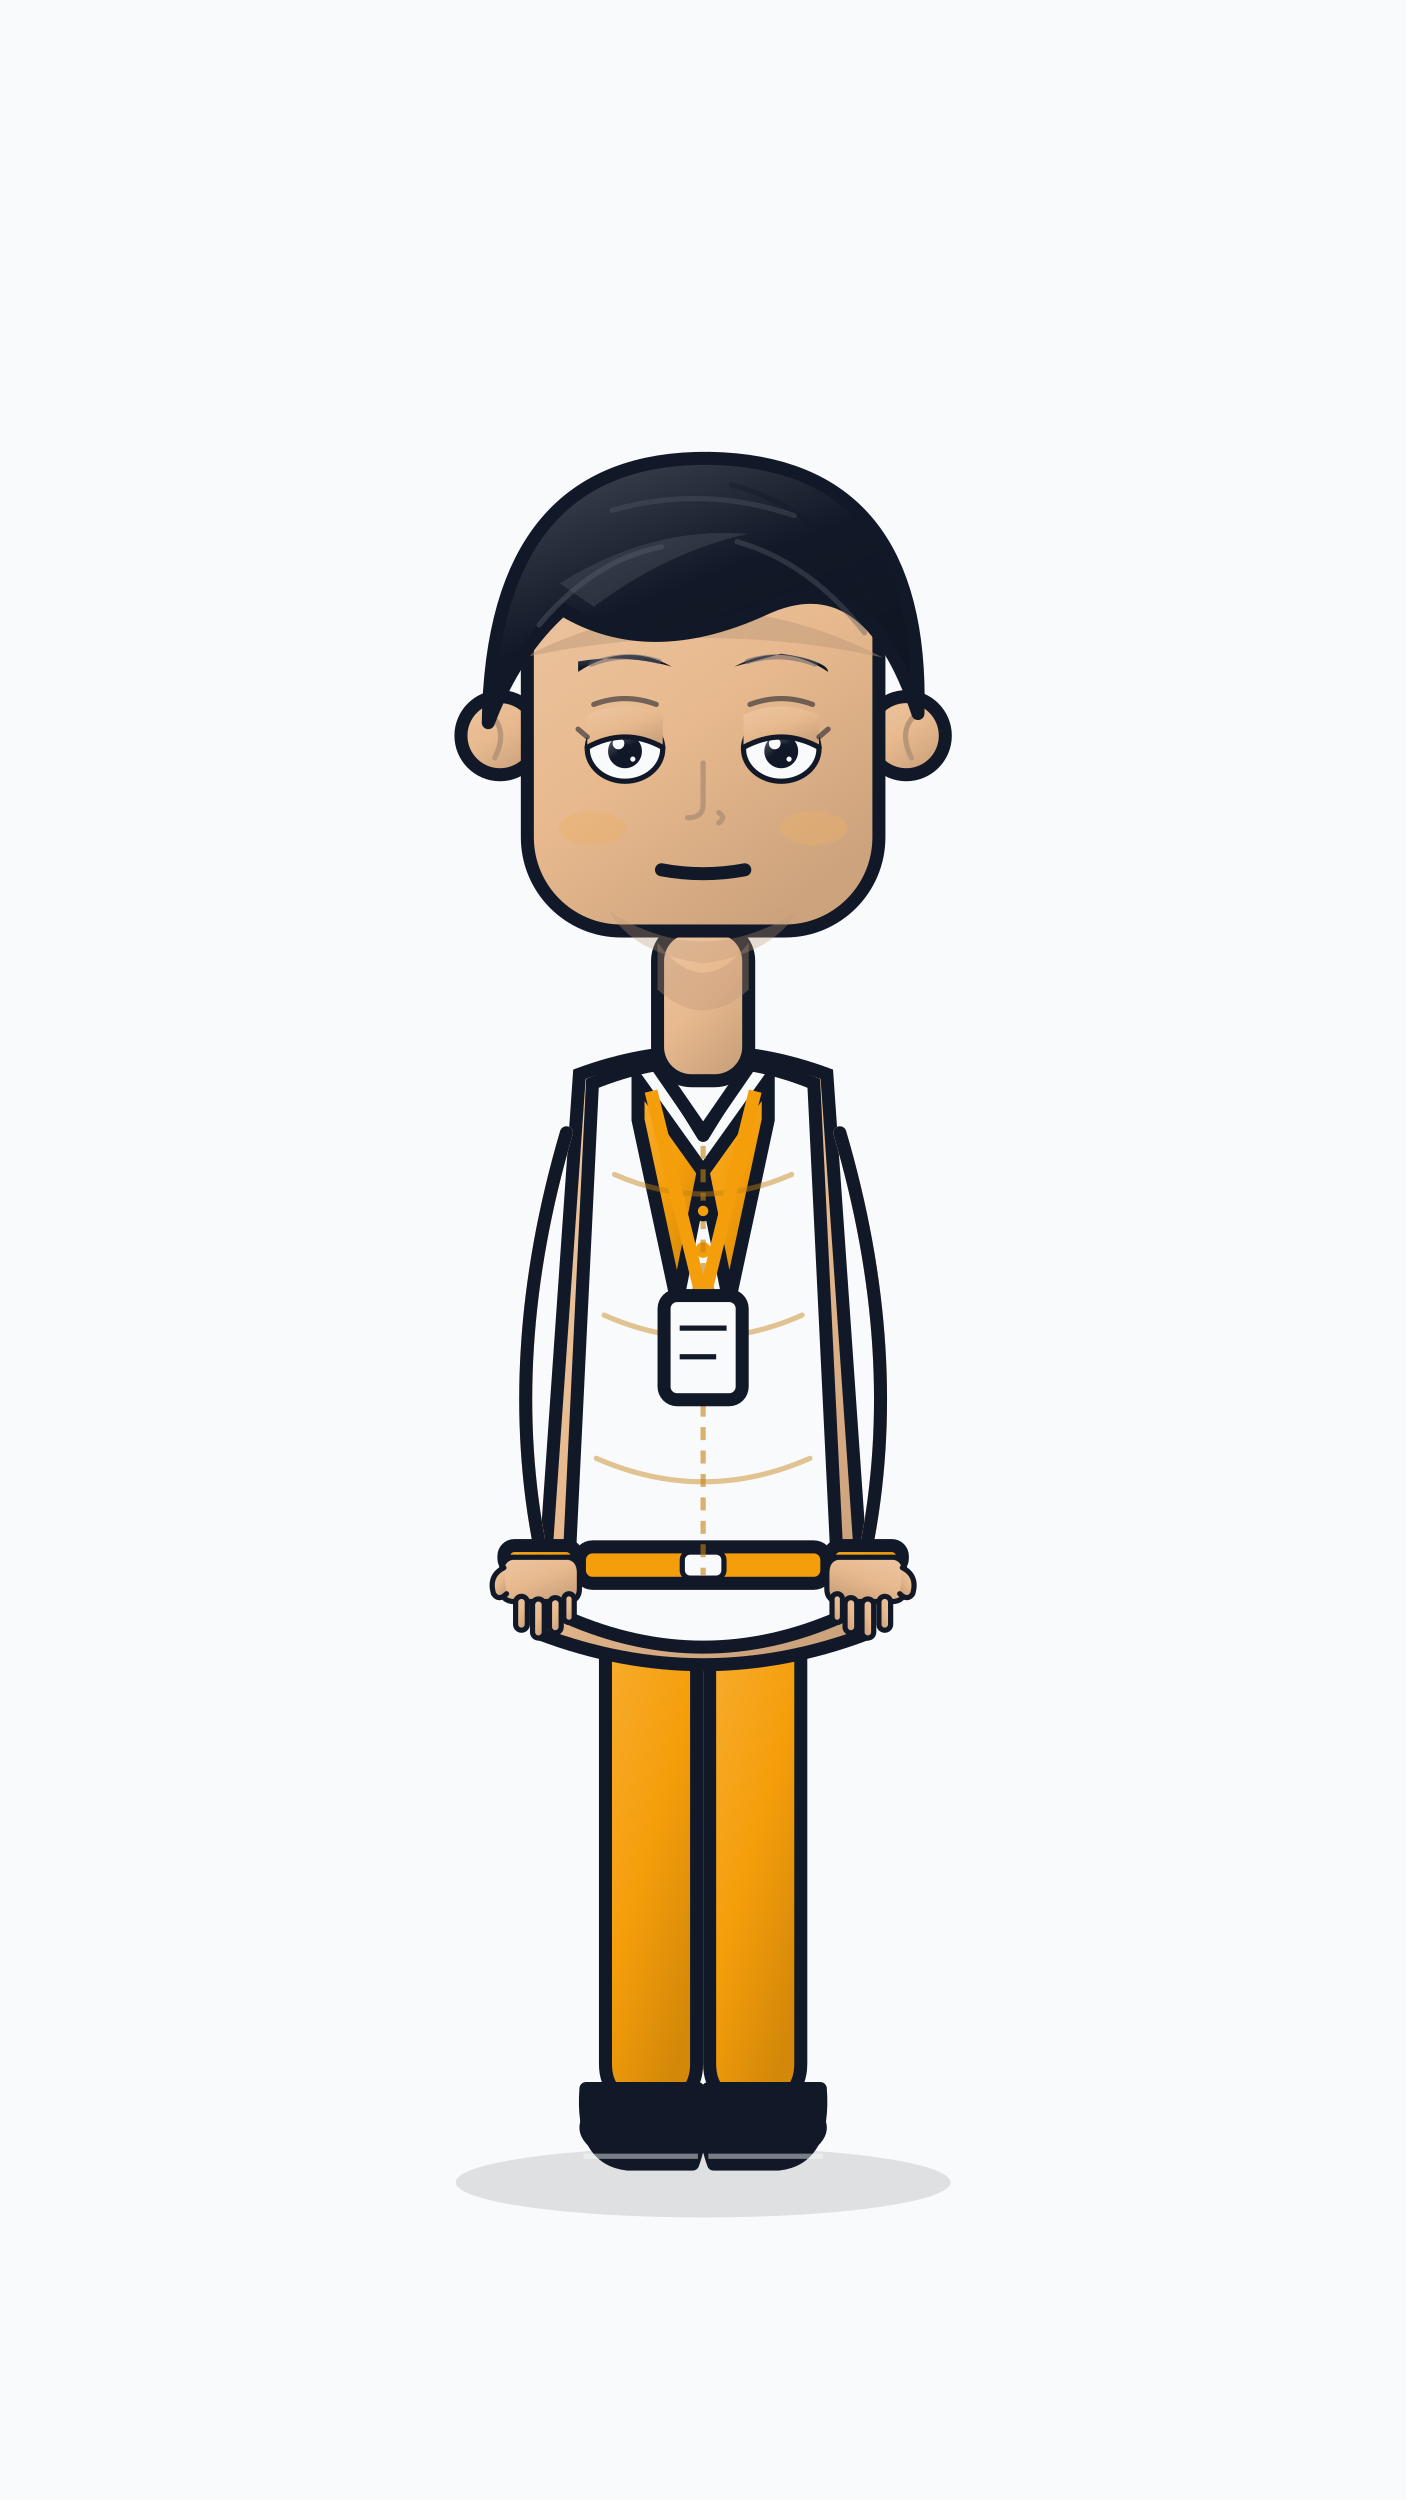
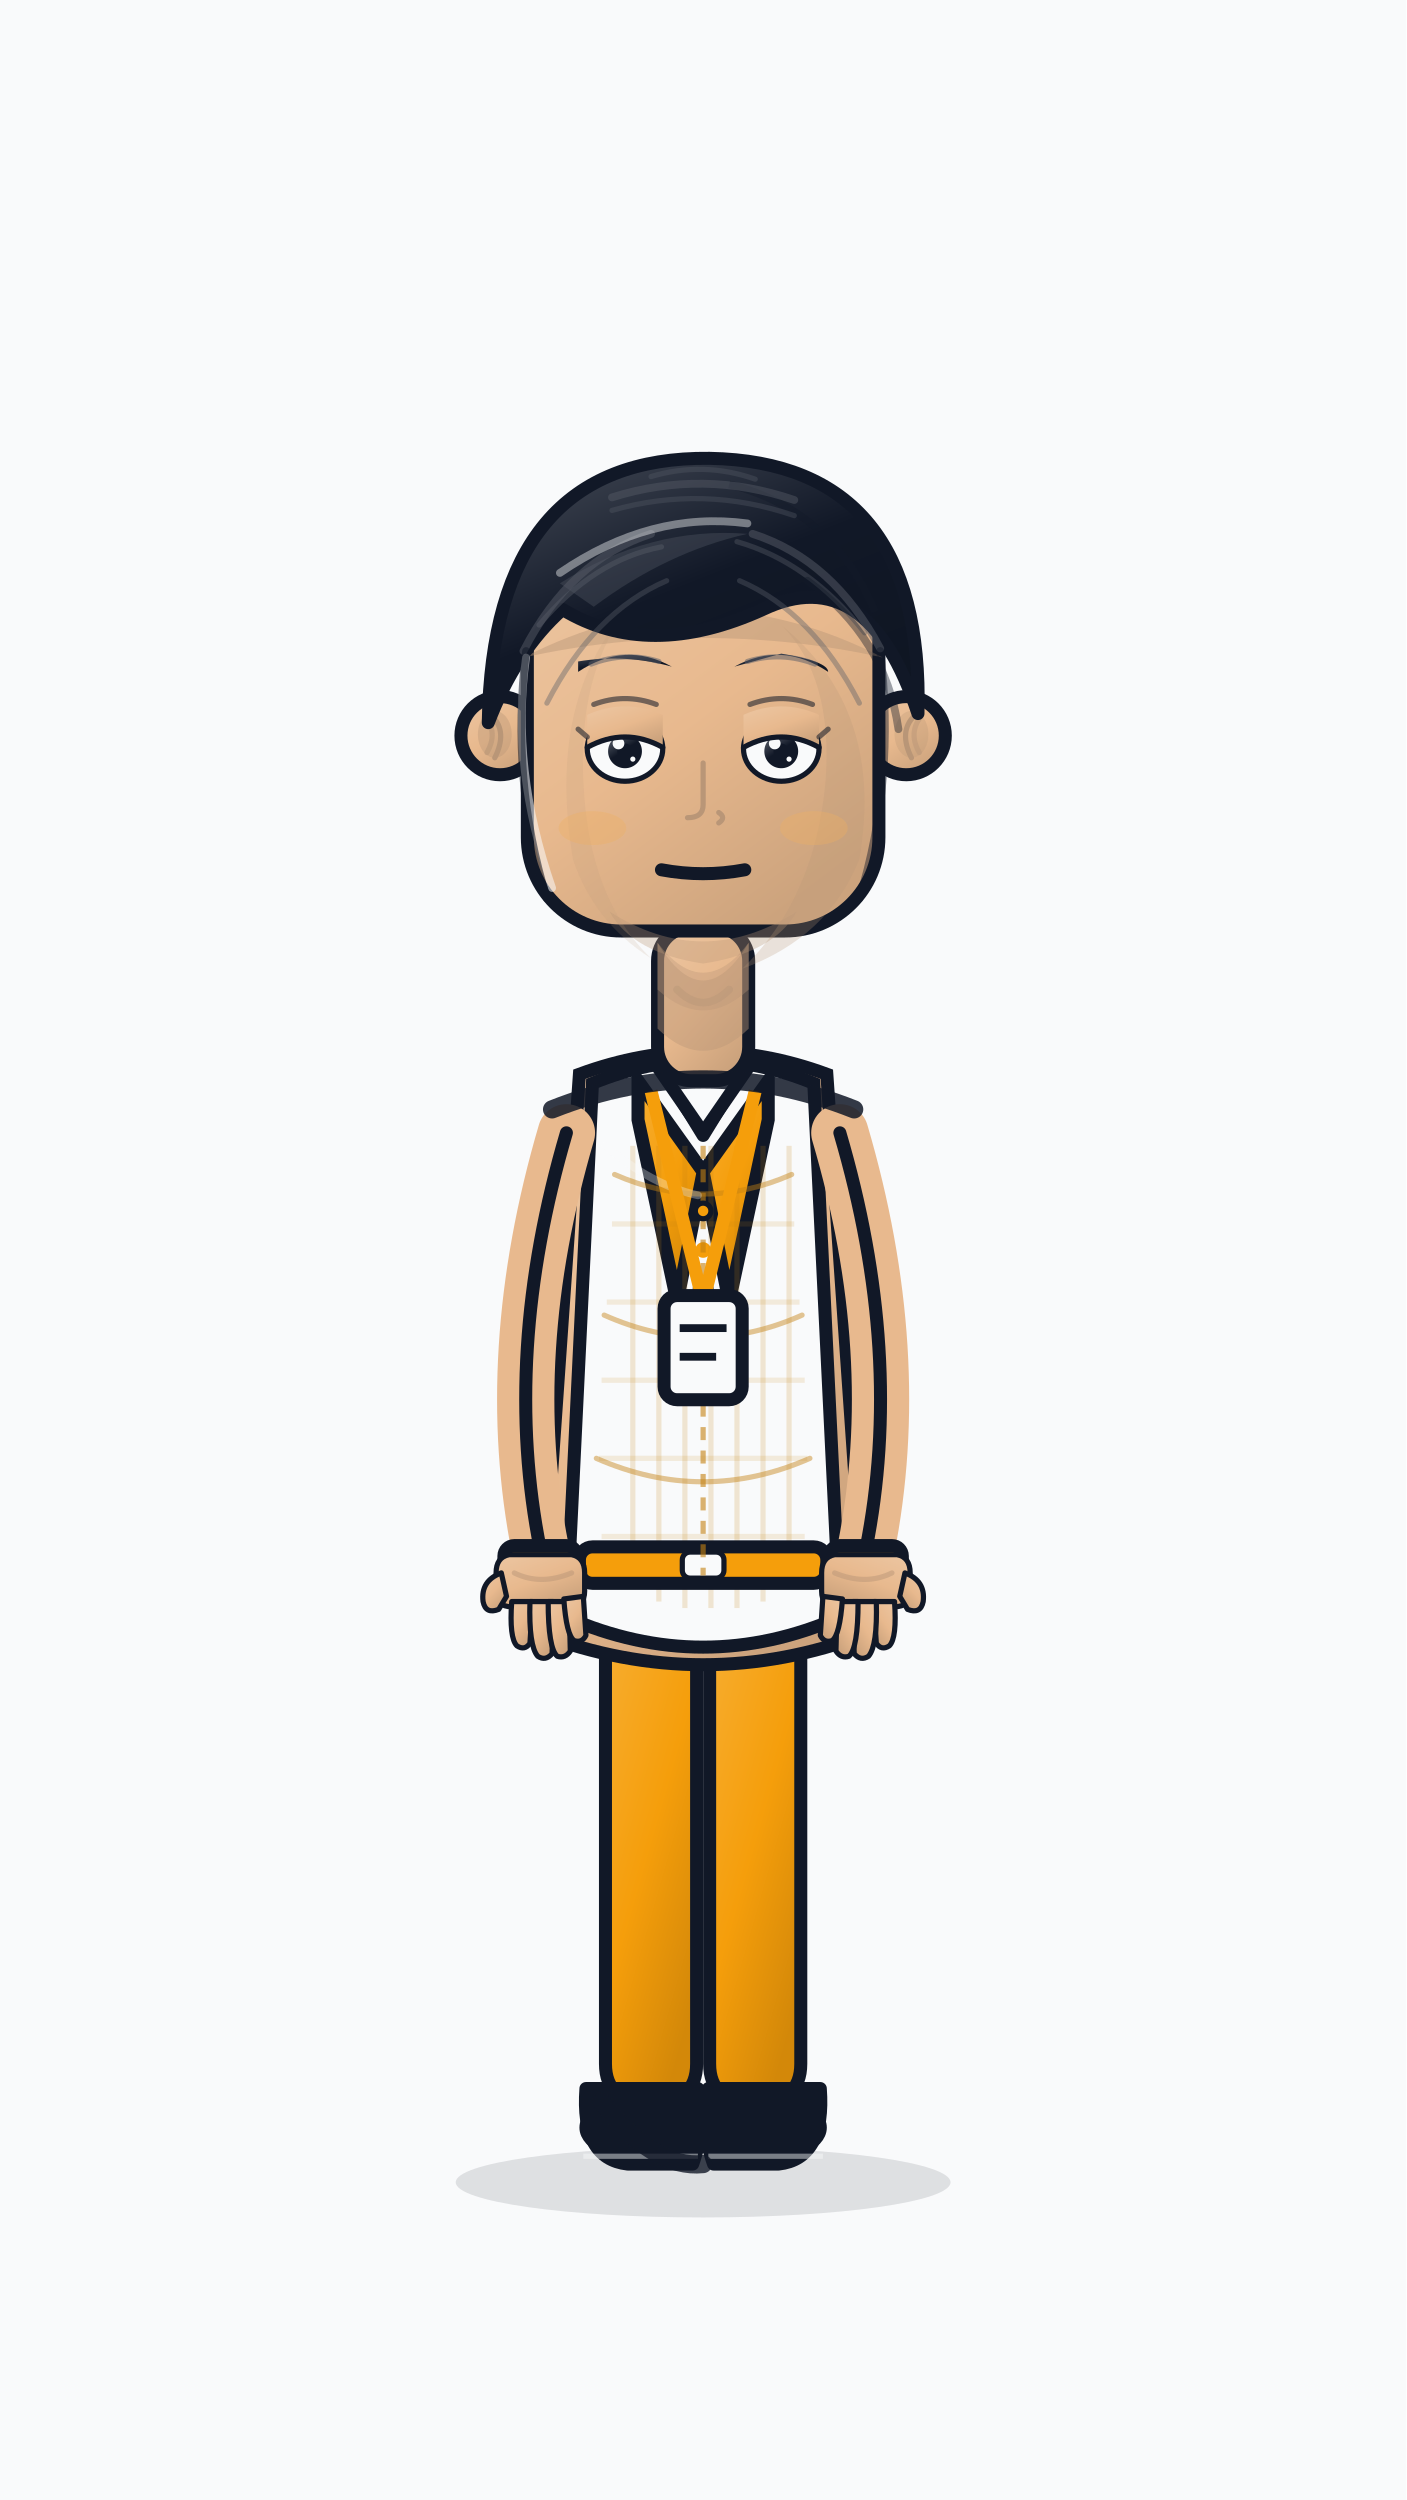
<svg xmlns="http://www.w3.org/2000/svg" width="1080" height="1920" viewBox="0 0 1080 1920">
  <g id="preview-background">
    <rect width="1080" height="1920" fill="#F9FAFB" />
  </g>
  <g id="character">
    <defs>
      <linearGradient id="grad-skin-creator-01-candidate-02" x1="0" y1="0" x2="0.65" y2="1">
        <stop offset="0%" stop-color="#ECC6A2" />
        <stop offset="55%" stop-color="#E8B98E" />
        <stop offset="100%" stop-color="#CCA37D" />
      </linearGradient>
      <linearGradient id="grad-hair-creator-01-candidate-02" x1="0" y1="0" x2="0.65" y2="1">
        <stop offset="0%" stop-color="#454B57" />
        <stop offset="55%" stop-color="#111827" />
        <stop offset="100%" stop-color="#0F1623" />
      </linearGradient>
      <linearGradient id="grad-outfit-creator-01-candidate-02" x1="0" y1="0" x2="0.65" y2="1">
        <stop offset="0%" stop-color="#F7AE32" />
        <stop offset="55%" stop-color="#F59E0B" />
        <stop offset="100%" stop-color="#D38809" />
      </linearGradient>
      <linearGradient id="grad-iris-creator-01-candidate-02" x1="0" y1="0" x2="0.65" y2="1">
        <stop offset="0%" stop-color="#646973" />
        <stop offset="55%" stop-color="#111827" />
        <stop offset="100%" stop-color="#111827" />
      </linearGradient>
    </defs>
    <g id="ground_shadow">
      <ellipse cx="540" cy="1676" rx="190" ry="27" fill="#111827" opacity="0.12" />
    </g>
    <g id="body">
      <path d="M465 1240 L465 1585 Q465 1615 500 1615 Q535 1615 535 1585 L535 1240 Z" fill="url(#grad-outfit-creator-01-candidate-02)" stroke="#111827" stroke-width="10" />
      <path d="M545 1240 L545 1585 Q545 1615 580 1615 Q615 1615 615 1585 L615 1240 Z" fill="url(#grad-outfit-creator-01-candidate-02)" stroke="#111827" stroke-width="10" />
      <ellipse cx="500" cy="1634" rx="50" ry="23" fill="#F59E0B" stroke="#111827" stroke-width="10" />
      <ellipse cx="580" cy="1634" rx="50" ry="23" fill="#F59E0B" stroke="#111827" stroke-width="10" />
      <path d="M445 825 Q540 790 635 825 L665 1255 Q540 1302 415 1255 Z" fill="url(#grad-skin-creator-01-candidate-02)" stroke="#111827" stroke-width="10" />
    </g>
    <g id="shoes">
      <path d="M450 1604 Q446 1658 482 1662 L532 1662 Q542 1634 536 1604 Z" fill="#111827" stroke="#111827" stroke-width="10" stroke-linejoin="round" />
      <path d="M544 1604 Q538 1634 548 1662 L598 1662 Q634 1658 630 1604 Z" fill="#111827" stroke="#111827" stroke-width="10" stroke-linejoin="round" />
      <path d="M448 1656 L536 1656" fill="none" stroke="#F9FAFB" stroke-width="4" opacity="0.45" />
      <path d="M544 1656 L632 1656" fill="none" stroke="#F9FAFB" stroke-width="4" opacity="0.45" />
    </g>
    <g id="outfit">
      <path d="M455 832 Q540 797 625 832 L645 1242 Q540 1288 435 1242 Z" fill="#F9FAFB" stroke="#111827" stroke-width="10" />
      <path d="M505 815 L540 872 L575 815" fill="none" stroke="#111827" stroke-width="10" stroke-linejoin="round" />
      <path d="M490 830 L540 900 L520 1000 L490 860 Z" fill="url(#grad-outfit-creator-01-candidate-02)" stroke="#111827" stroke-width="10" />
      <path d="M590 830 L540 900 L560 1000 L590 860 Z" fill="url(#grad-outfit-creator-01-candidate-02)" stroke="#111827" stroke-width="10" />
      <circle cx="540" cy="960" r="6" fill="#F59E0B" />
      <circle cx="540" cy="1020" r="6" fill="#F59E0B" />
    </g>
+     <g id="fabric_pattern">
+       <path d="M486 880 L486 1200 M506 880 L506 1230 M526 880 L526 1235 M546 880 L546 1235 M566 880 L566 1235 M586 880 L586 1230 M606 880 L606 1200" stroke="#C38111" stroke-width="4" opacity="0.18" />
+       <path d="M470 940 L610 940 M466 1000 L614 1000 M462 1060 L618 1060 M460 1120 L620 1120 M462 1180 L618 1180" stroke="#C38111" stroke-width="4" opacity="0.14" />
+     </g>
    <g id="folds">
      <path d="M472 902 Q540 932 608 902" fill="none" stroke="#C38111" stroke-width="4" opacity="0.45" stroke-linecap="round" />
      <path d="M464 1010 Q540 1044 616 1010" fill="none" stroke="#C38111" stroke-width="4" opacity="0.45" stroke-linecap="round" />
      <path d="M458 1120 Q540 1156 622 1120" fill="none" stroke="#C38111" stroke-width="4" opacity="0.45" stroke-linecap="round" />
      <path d="M470 1200 Q540 1228 610 1200" fill="none" stroke="#C38111" stroke-width="4" opacity="0.45" stroke-linecap="round" />
    </g>
    <g id="belt">
      <rect x="445" y="1188" width="190" height="28" rx="10" fill="#F59E0B" stroke="#111827" stroke-width="10" />
      <rect x="524" y="1192" width="32" height="20" rx="6" fill="#F9FAFB" stroke="#111827" stroke-width="4" />
    </g>
    <g id="collar">
      <path d="M500 812 L540 870 L580 812 L560 800 Q540 818 520 800 Z" fill="#F9FAFB" stroke="#111827" stroke-width="10" stroke-linejoin="round" />
    </g>
    <g id="placket">
      <path d="M540 880 L540 1210" fill="none" stroke="#C38111" stroke-width="4" stroke-dasharray="10 8" opacity="0.60" />
      <circle cx="540" cy="930" r="6" fill="#F59E0B" stroke="#111827" stroke-width="4" />
      <circle cx="540" cy="990" r="6" fill="#F59E0B" stroke="#111827" stroke-width="4" />
      <circle cx="540" cy="1050" r="6" fill="#F59E0B" stroke="#111827" stroke-width="4" />
    </g>
    <g id="arms">
-       <path d="M435 870 Q385 1040 415 1190" fill="none" stroke="#E8B98E" stroke-width="10" stroke-linecap="round" />
+       <path d="M435 870 Q385 1040 415 1190" fill="none" stroke="#E8B98E" stroke-width="44" stroke-linecap="round" />
      <path d="M435 870 Q385 1040 415 1190" fill="none" stroke="#111827" stroke-width="10" stroke-linecap="round" />
-       <path d="M645 870 Q695 1040 665 1190" fill="none" stroke="#E8B98E" stroke-width="10" stroke-linecap="round" />
+       <path d="M645 870 Q695 1040 665 1190" fill="none" stroke="#E8B98E" stroke-width="44" stroke-linecap="round" />
      <path d="M645 870 Q695 1040 665 1190" fill="none" stroke="#111827" stroke-width="10" stroke-linecap="round" />
    </g>
    <g id="cuffs">
      <g transform="translate(415,1196)">
        <rect x="-28" y="-9" width="56" height="18" rx="8" fill="url(#grad-outfit-creator-01-candidate-02)" stroke="#111827" stroke-width="10" />
      </g>
      <g transform="translate(665,1196) rotate(0)">
        <rect x="-28" y="-9" width="56" height="18" rx="8" fill="url(#grad-outfit-creator-01-candidate-02)" stroke="#111827" stroke-width="10" />
      </g>
    </g>
    <g id="hands">
      <g transform="translate(415,1200)">
-         <path d="M-22 -4 Q-30 -2 -30 8 L-30 20 Q-30 30 -20 30 L20 30 Q30 30 30 20 L30 8 Q30 -2 22 -4 Z" fill="url(#grad-skin-creator-01-candidate-02)" stroke="#111827" stroke-width="4" stroke-linejoin="round" />
-         <rect x="-19" y="26" width="9" height="26" rx="4.5" fill="url(#grad-skin-creator-01-candidate-02)" stroke="#111827" stroke-width="4" />
-         <rect x="-6" y="28" width="9" height="30" rx="4.5" fill="url(#grad-skin-creator-01-candidate-02)" stroke="#111827" stroke-width="4" />
-         <rect x="7" y="27" width="9" height="27" rx="4.5" fill="url(#grad-skin-creator-01-candidate-02)" stroke="#111827" stroke-width="4" />
-         <rect x="18" y="24" width="8" height="22" rx="4" fill="url(#grad-skin-creator-01-candidate-02)" stroke="#111827" stroke-width="4" />
-         <path d="M-28 4 Q-40 10 -36 24 Q-32 30 -26 24" fill="url(#grad-skin-creator-01-candidate-02)" stroke="#111827" stroke-width="4" stroke-linecap="round" />
+         <g data-fingers="5">
+           <path d="M-24 -6 Q-34 -4 -34 8 L-34 22 Q-34 34 -22 34 L22 34 Q34 34 34 22 L34 8 Q34 -4 24 -6 Z" fill="url(#grad-skin-creator-01-candidate-02)" stroke="#111827" stroke-width="4" stroke-linejoin="round" />
+           <path d="M-22 30 Q-24 58 -18 64 Q-12 68 -8 62 L-6 30 Z" fill="url(#grad-skin-creator-01-candidate-02)" stroke="#111827" stroke-width="4" stroke-linejoin="round" />
+           <path d="M-8 30 Q-9 64 -2 72 Q4 76 9 70 L10 30 Z" fill="url(#grad-skin-creator-01-candidate-02)" stroke="#111827" stroke-width="4" stroke-linejoin="round" />
+           <path d="M6 30 Q6 66 13 72 Q19 74 23 68 L22 30 Z" fill="url(#grad-skin-creator-01-candidate-02)" stroke="#111827" stroke-width="4" stroke-linejoin="round" />
+           <path d="M18 28 Q20 56 26 60 Q32 62 35 56 L33 26 Z" fill="url(#grad-skin-creator-01-candidate-02)" stroke="#111827" stroke-width="4" stroke-linejoin="round" />
+           <path d="M-30 8 Q-46 14 -44 30 Q-42 40 -32 36 L-26 26 Z" fill="url(#grad-skin-creator-01-candidate-02)" stroke="#111827" stroke-width="4" stroke-linejoin="round" />
+           <path d="M-20 8 Q0 18 24 8" fill="none" stroke="#B99677" stroke-width="4" opacity="0.5" stroke-linecap="round" />
+         </g>
      </g>
      <g transform="translate(665,1200) rotate(0) scale(-1,1)">
-         <path d="M-22 -4 Q-30 -2 -30 8 L-30 20 Q-30 30 -20 30 L20 30 Q30 30 30 20 L30 8 Q30 -2 22 -4 Z" fill="url(#grad-skin-creator-01-candidate-02)" stroke="#111827" stroke-width="4" stroke-linejoin="round" />
-         <rect x="-19" y="26" width="9" height="26" rx="4.5" fill="url(#grad-skin-creator-01-candidate-02)" stroke="#111827" stroke-width="4" />
-         <rect x="-6" y="28" width="9" height="30" rx="4.5" fill="url(#grad-skin-creator-01-candidate-02)" stroke="#111827" stroke-width="4" />
-         <rect x="7" y="27" width="9" height="27" rx="4.5" fill="url(#grad-skin-creator-01-candidate-02)" stroke="#111827" stroke-width="4" />
-         <rect x="18" y="24" width="8" height="22" rx="4" fill="url(#grad-skin-creator-01-candidate-02)" stroke="#111827" stroke-width="4" />
-         <path d="M-28 4 Q-40 10 -36 24 Q-32 30 -26 24" fill="url(#grad-skin-creator-01-candidate-02)" stroke="#111827" stroke-width="4" stroke-linecap="round" />
+         <g data-fingers="5">
+           <path d="M-24 -6 Q-34 -4 -34 8 L-34 22 Q-34 34 -22 34 L22 34 Q34 34 34 22 L34 8 Q34 -4 24 -6 Z" fill="url(#grad-skin-creator-01-candidate-02)" stroke="#111827" stroke-width="4" stroke-linejoin="round" />
+           <path d="M-22 30 Q-24 58 -18 64 Q-12 68 -8 62 L-6 30 Z" fill="url(#grad-skin-creator-01-candidate-02)" stroke="#111827" stroke-width="4" stroke-linejoin="round" />
+           <path d="M-8 30 Q-9 64 -2 72 Q4 76 9 70 L10 30 Z" fill="url(#grad-skin-creator-01-candidate-02)" stroke="#111827" stroke-width="4" stroke-linejoin="round" />
+           <path d="M6 30 Q6 66 13 72 Q19 74 23 68 L22 30 Z" fill="url(#grad-skin-creator-01-candidate-02)" stroke="#111827" stroke-width="4" stroke-linejoin="round" />
+           <path d="M18 28 Q20 56 26 60 Q32 62 35 56 L33 26 Z" fill="url(#grad-skin-creator-01-candidate-02)" stroke="#111827" stroke-width="4" stroke-linejoin="round" />
+           <path d="M-30 8 Q-46 14 -44 30 Q-42 40 -32 36 L-26 26 Z" fill="url(#grad-skin-creator-01-candidate-02)" stroke="#111827" stroke-width="4" stroke-linejoin="round" />
+           <path d="M-20 8 Q0 18 24 8" fill="none" stroke="#B99677" stroke-width="4" opacity="0.5" stroke-linecap="round" />
+         </g>
      </g>
    </g>
    <g id="neck">
      <rect x="505" y="712" width="70" height="118" rx="26" fill="url(#grad-skin-creator-01-candidate-02)" stroke="#111827" stroke-width="10" />
      <path d="M505 724 Q540 770 575 724 L575 760 Q540 792 505 760 Z" fill="#B99677" opacity="0.35" />
+     </g>
+     <g id="neck_shading">
+       <path d="M505 724 Q540 782 575 724 L575 790 Q540 824 505 790 Z" fill="#B99677" opacity="0.42" />
+       <path d="M520 760 Q540 780 560 760" fill="none" stroke="#B99677" stroke-width="6" opacity="0.45" stroke-linecap="round" />
    </g>
    <g id="head">
      <circle cx="384" cy="565" r="30" fill="url(#grad-skin-creator-01-candidate-02)" stroke="#111827" stroke-width="10" />
      <circle cx="696" cy="565" r="30" fill="url(#grad-skin-creator-01-candidate-02)" stroke="#111827" stroke-width="10" />
      <rect x="405" y="405" width="270" height="310" rx="72" fill="url(#grad-skin-creator-01-candidate-02)" stroke="#111827" stroke-width="10" />
    </g>
+     <g id="inner_shadow">
+       <path d="M600 480 Q680 545 660 660 Q636 720 570 744 Q626 690 634 600 Q640 520 600 480 Z" fill="#B99677" opacity="0.25" />
+       <path d="M480 470 Q420 540 440 660 Q456 708 500 736 Q452 690 448 600 Q444 520 480 470 Z" fill="#B99677" opacity="0.16" />
+     </g>
    <g id="ears">
      <path d="M378 550 Q390 562 380 582" fill="none" stroke="#B99677" stroke-width="4" stroke-linecap="round" />
      <path d="M702 550 Q690 562 700 582" fill="none" stroke="#B99677" stroke-width="4" stroke-linecap="round" />
    </g>
+     <g id="ear_shading">
+       <ellipse cx="380" cy="564" rx="13" ry="18" fill="#B99677" opacity="0.38" />
+       <ellipse cx="700" cy="564" rx="13" ry="18" fill="#B99677" opacity="0.30" />
+       <path d="M374 552 Q382 564 374 578" fill="none" stroke="#B99677" stroke-width="4" opacity="0.6" stroke-linecap="round" />
+       <path d="M706 552 Q698 564 706 578" fill="none" stroke="#B99677" stroke-width="4" opacity="0.5" stroke-linecap="round" />
+     </g>
    <g id="jaw_shadow">
      <path d="M468 700 Q540 746 612 700 Q594 732 540 740 Q486 732 468 700 Z" fill="#B99677" opacity="0.32" />
    </g>
    <g id="hairline_shadow">
      <path d="M402 505 Q470 470 540 468 Q610 470 678 505 Q610 490 540 490 Q470 490 402 505 Z" fill="#B99677" opacity="0.45" />
    </g>
    <g id="hair">
      <path d="M375 555 Q378 350 545 352 Q710 355 705 548 Q666 430 586 468 Q498 508 432 468 Q396 500 375 555 Z" fill="url(#grad-hair-creator-01-candidate-02)" stroke="#111827" stroke-width="10" stroke-linejoin="round" />
-       <path d="M560 372 Q640 392 672 470" fill="none" stroke="#111827" stroke-width="4" opacity="0.4" />
+       <path d="M560 372 Q640 392 672 470" fill="none" stroke="#111827" stroke-width="6" opacity="0.4" />
    </g>
    <g id="hair_strands">
      <path d="M414 480 Q456 430 508 420" fill="none" stroke="#575C67" stroke-width="4" opacity="0.45" stroke-linecap="round" />
      <path d="M566 416 Q622 432 664 486" fill="none" stroke="#575C67" stroke-width="4" opacity="0.40" stroke-linecap="round" />
      <path d="M470 392 Q540 372 610 396" fill="none" stroke="#575C67" stroke-width="4" opacity="0.35" stroke-linecap="round" />
    </g>
    <g id="hair_highlight">
      <path d="M430 448 Q500 404 574 410 Q512 424 456 466 Z" fill="#575C67" opacity="0.35" />
+     </g>
+     <g id="hair_strands_02">
+       <path d="M402 500 Q438 430 500 410" fill="none" stroke="#575C67" stroke-width="6" opacity="0.5" stroke-linecap="round" />
+       <path d="M420 540 Q456 470 512 446" fill="none" stroke="#575C67" stroke-width="4" opacity="0.4" stroke-linecap="round" />
+     </g>
+     <g id="hair_strands_03">
+       <path d="M676 498 Q640 430 578 410" fill="none" stroke="#575C67" stroke-width="6" opacity="0.5" stroke-linecap="round" />
+       <path d="M660 540 Q624 470 568 446" fill="none" stroke="#575C67" stroke-width="4" opacity="0.4" stroke-linecap="round" />
+     </g>
+     <g id="hair_strands_04">
+       <path d="M470 382 Q540 360 610 384" fill="none" stroke="#575C67" stroke-width="6" opacity="0.45" stroke-linecap="round" />
+       <path d="M500 366 Q540 354 580 368" fill="none" stroke="#575C67" stroke-width="4" opacity="0.35" stroke-linecap="round" />
+     </g>
+     <g id="rim_light">
+       <path d="M404 505 Q392 590 424 682" fill="none" stroke="#F9FAFB" stroke-width="6" opacity="0.55" stroke-linecap="round" />
+       <path d="M430 440 Q500 392 574 402" fill="none" stroke="#F9FAFB" stroke-width="6" opacity="0.42" stroke-linecap="round" />
+       <path d="M465 880 Q500 910 536 918" fill="none" stroke="#F9FAFB" stroke-width="6" opacity="0.30" stroke-linecap="round" />
    </g>
    <g id="brows">
      <path d="M444 516 Q480 492 516 512 Q480 502 444 508 Z" fill="url(#grad-hair-creator-01-candidate-02)" />
      <path d="M564 512 Q600 492 636 516 Q636 508 600 502 Z" fill="url(#grad-hair-creator-01-candidate-02)" />
    </g>
    <g id="brow_detail">
      <path d="M454 510 Q480 500 506 508" fill="none" stroke="#575C67" stroke-width="4" opacity="0.5" stroke-linecap="round" />
      <path d="M574 508 Q600 500 626 510" fill="none" stroke="#575C67" stroke-width="4" opacity="0.5" stroke-linecap="round" />
    </g>
    <g id="eyes">
      <ellipse cx="480" cy="575" rx="29" ry="25" fill="#F9FAFB" stroke="#111827" stroke-width="4" />
      <ellipse cx="600" cy="575" rx="29" ry="25" fill="#F9FAFB" stroke="#111827" stroke-width="4" />
    </g>
    <g id="iris">
      <circle cx="480" cy="577" r="13" fill="url(#grad-iris-creator-01-candidate-02)" />
      <circle cx="600" cy="577" r="13" fill="url(#grad-iris-creator-01-candidate-02)" />
    </g>
    <g id="pupils">
      <circle cx="480" cy="577" r="6" fill="#111827" />
      <circle cx="600" cy="577" r="6" fill="#111827" />
    </g>
    <g id="eye_highlights">
      <circle cx="475" cy="571" r="4.5" fill="#F9FAFB" />
      <circle cx="486" cy="583" r="2" fill="#F9FAFB" />
      <circle cx="595" cy="571" r="4.5" fill="#F9FAFB" />
      <circle cx="606" cy="583" r="2" fill="#F9FAFB" />
    </g>
    <g id="eyelids">
      <path d="M451 574 Q480 558 509 574 L509 549 Q480 536 451 549 Z" fill="url(#grad-skin-creator-01-candidate-02)" />
      <path d="M571 574 Q600 558 629 574 L629 549 Q600 536 571 549 Z" fill="url(#grad-skin-creator-01-candidate-02)" />
      <path d="M451 574 Q480 558 509 574" fill="none" stroke="#111827" stroke-width="4" stroke-linecap="round" />
      <path d="M571 574 Q600 558 629 574" fill="none" stroke="#111827" stroke-width="4" stroke-linecap="round" />
    </g>
    <g id="lashes">
      <path d="M456 541 Q480 532 504 541" fill="none" stroke="#111827" stroke-width="4" opacity="0.55" stroke-linecap="round" />
      <path d="M576 541 Q600 532 624 541" fill="none" stroke="#111827" stroke-width="4" opacity="0.55" stroke-linecap="round" />
      <path d="M451 566 L444 560" fill="none" stroke="#111827" stroke-width="4" opacity="0.55" stroke-linecap="round" />
      <path d="M629 566 L636 560" fill="none" stroke="#111827" stroke-width="4" opacity="0.55" stroke-linecap="round" />
    </g>
    <g id="nose">
      <path d="M540 586 L540 618 Q540 628 528 628" fill="none" stroke="#B99677" stroke-width="4" stroke-linecap="round" />
      <path d="M552 624 Q558 628 552 632" fill="none" stroke="#B99677" stroke-width="4" stroke-linecap="round" />
    </g>
    <g id="blush">
      <ellipse cx="455" cy="636" rx="26" ry="13" fill="#EDB060" opacity="0.35" />
      <ellipse cx="625" cy="636" rx="26" ry="13" fill="#EDB060" opacity="0.35" />
    </g>
    <g id="mouth">
      <path d="M508 668 Q540 674 572 668" fill="none" stroke="#111827" stroke-width="10" stroke-linecap="round" />
    </g>
    <g id="accessory">
      <path d="M500 838 L540 1000 L580 838" fill="none" stroke="#F59E0B" stroke-width="10" />
      <rect x="510" y="995" width="60" height="80" rx="10" fill="#F9FAFB" stroke="#111827" stroke-width="10" />
-       <path d="M522 1020 L558 1020 M522 1042 L550 1042" stroke="#111827" stroke-width="4" />
+       <path d="M522 1020 L558 1020 M522 1042 L550 1042" stroke="#111827" stroke-width="6" />
+     </g>
+     <g id="outline_variation">
+       <path d="M404 500 Q392 600 420 690" fill="none" stroke="#111827" stroke-width="6" opacity="0.55" stroke-linecap="round" />
+       <path d="M676 500 Q688 600 660 690" fill="none" stroke="#111827" stroke-width="6" opacity="0.45" stroke-linecap="round" />
+       <path d="M424 852 Q540 806 656 852" fill="none" stroke="#111827" stroke-width="14" opacity="0.85" stroke-linecap="round" />
+       <path d="M462 1614 Q502 1666 540 1662" fill="none" stroke="#111827" stroke-width="14" opacity="0.8" stroke-linecap="round" />
+       <path d="M620 446 Q680 490 690 560" fill="none" stroke="#111827" stroke-width="6" opacity="0.4" stroke-linecap="round" />
    </g>
  </g>
</svg>
